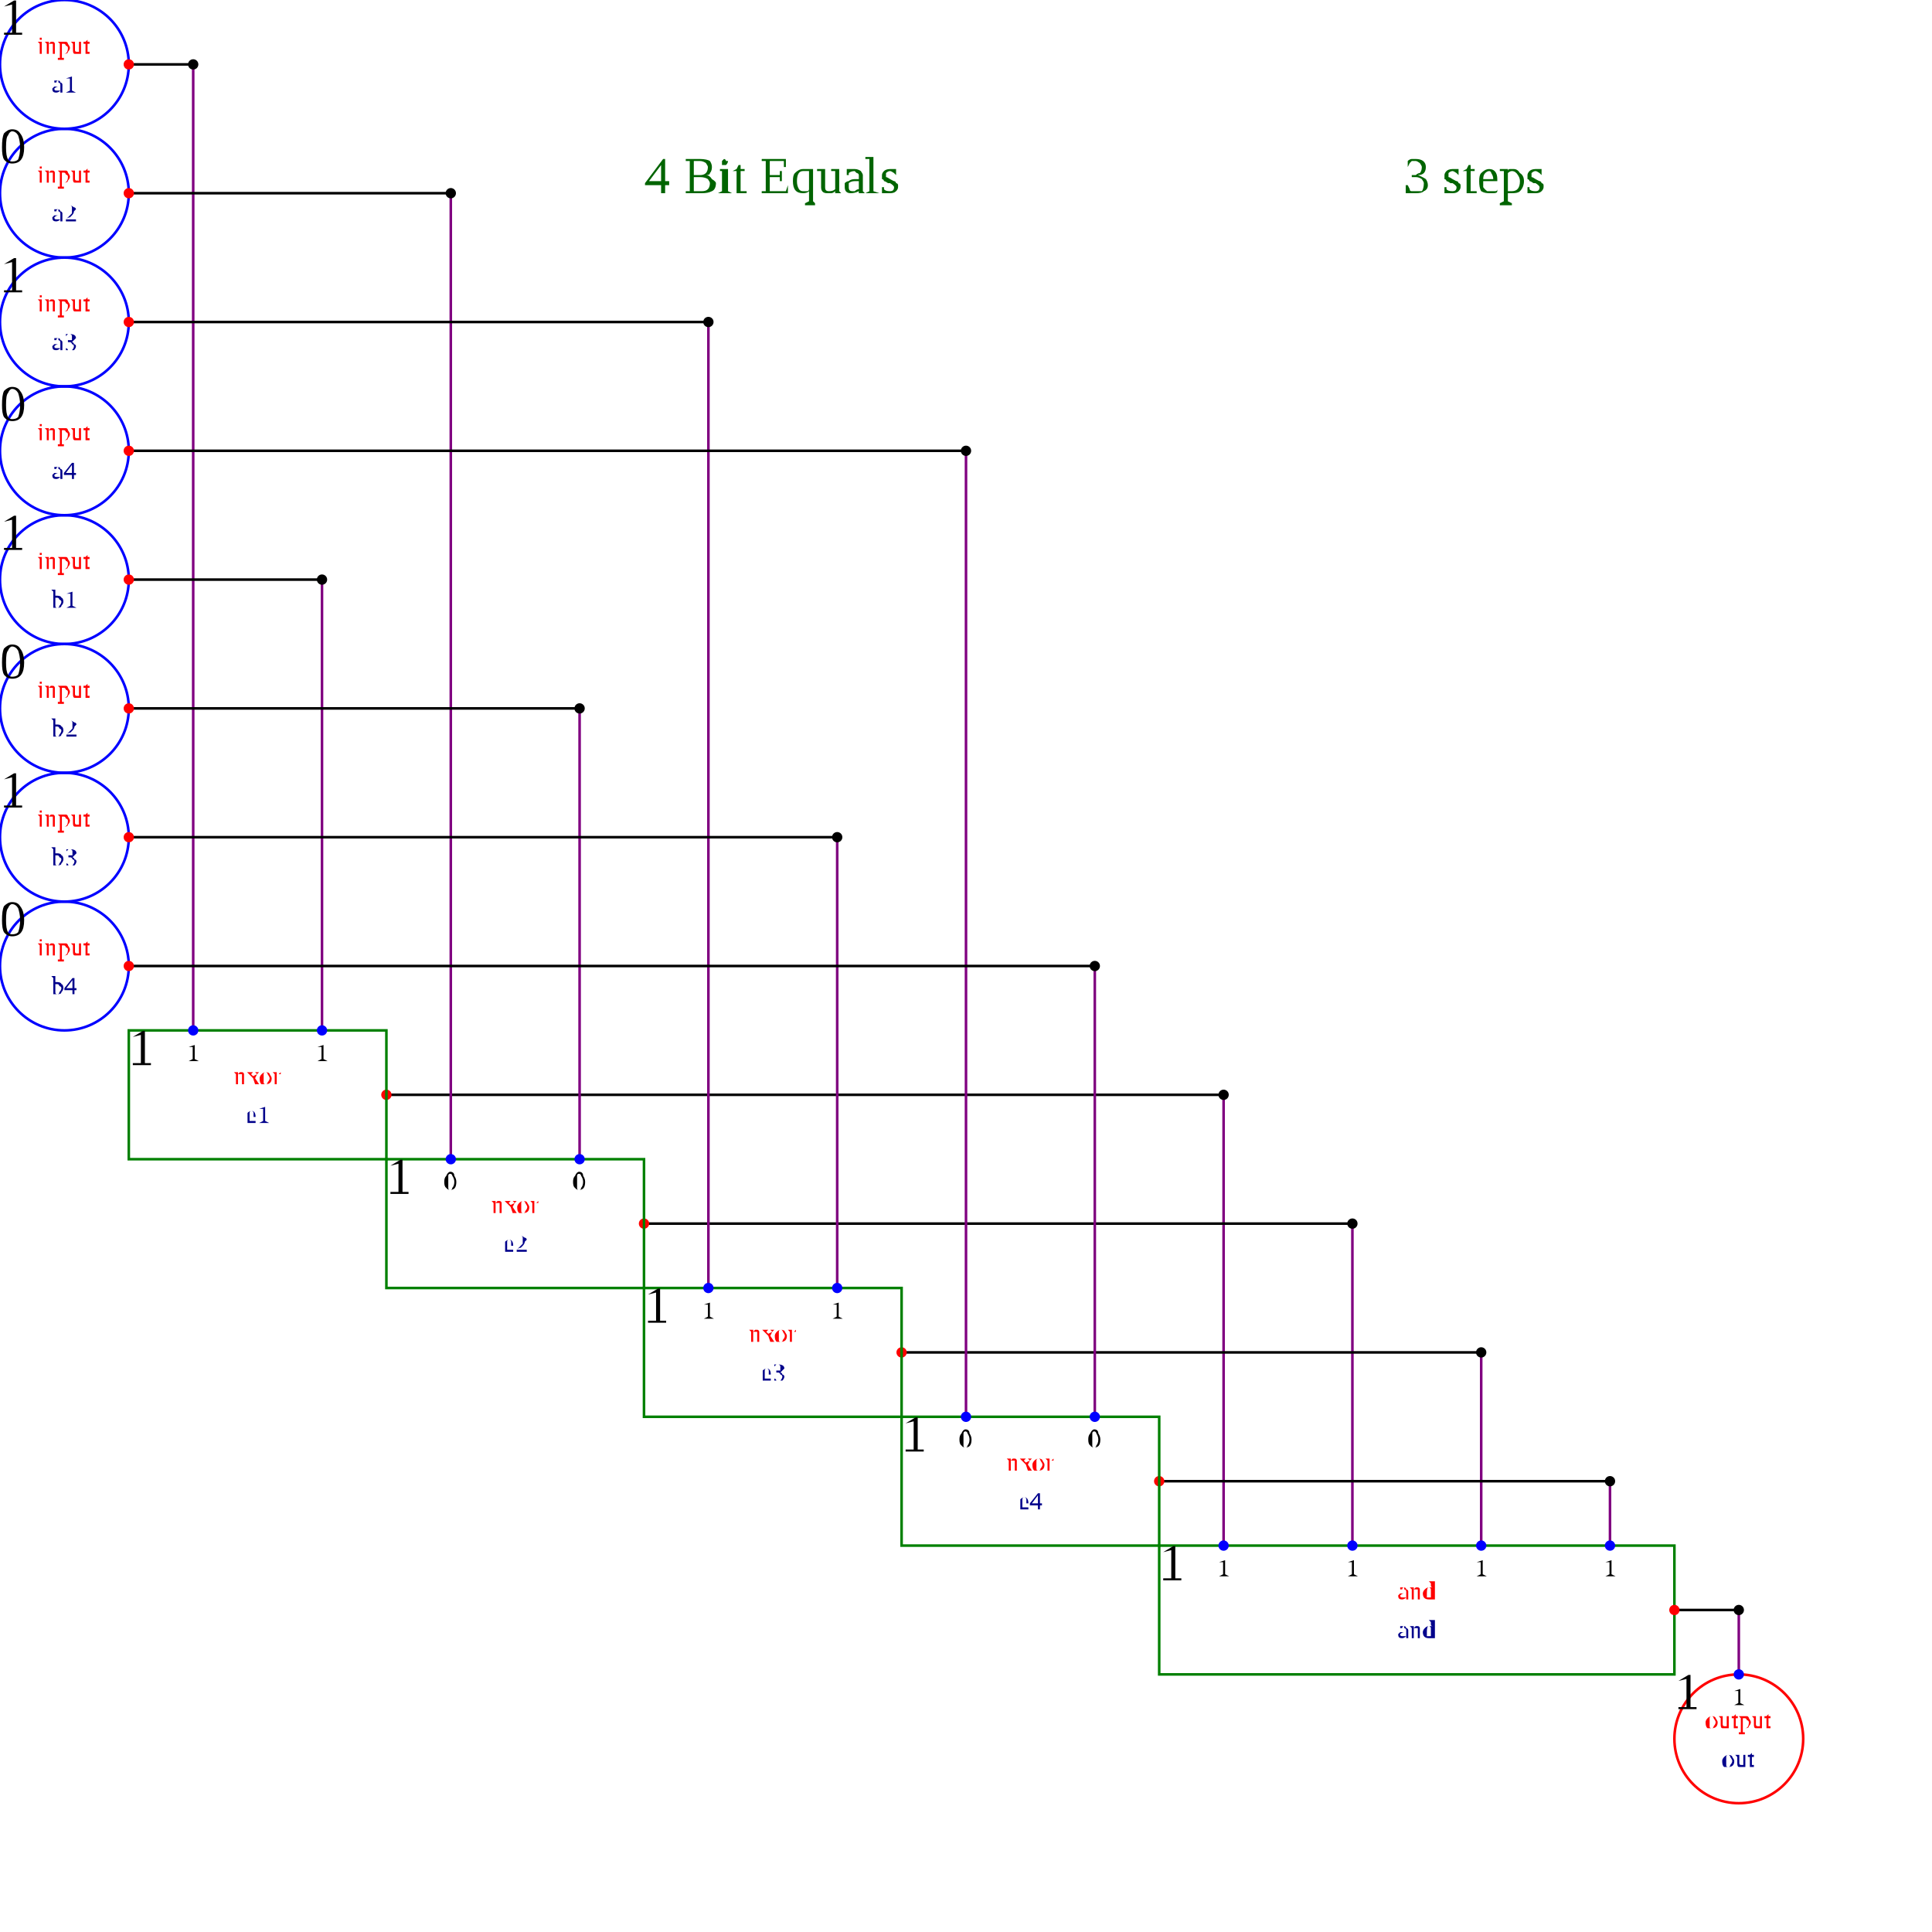
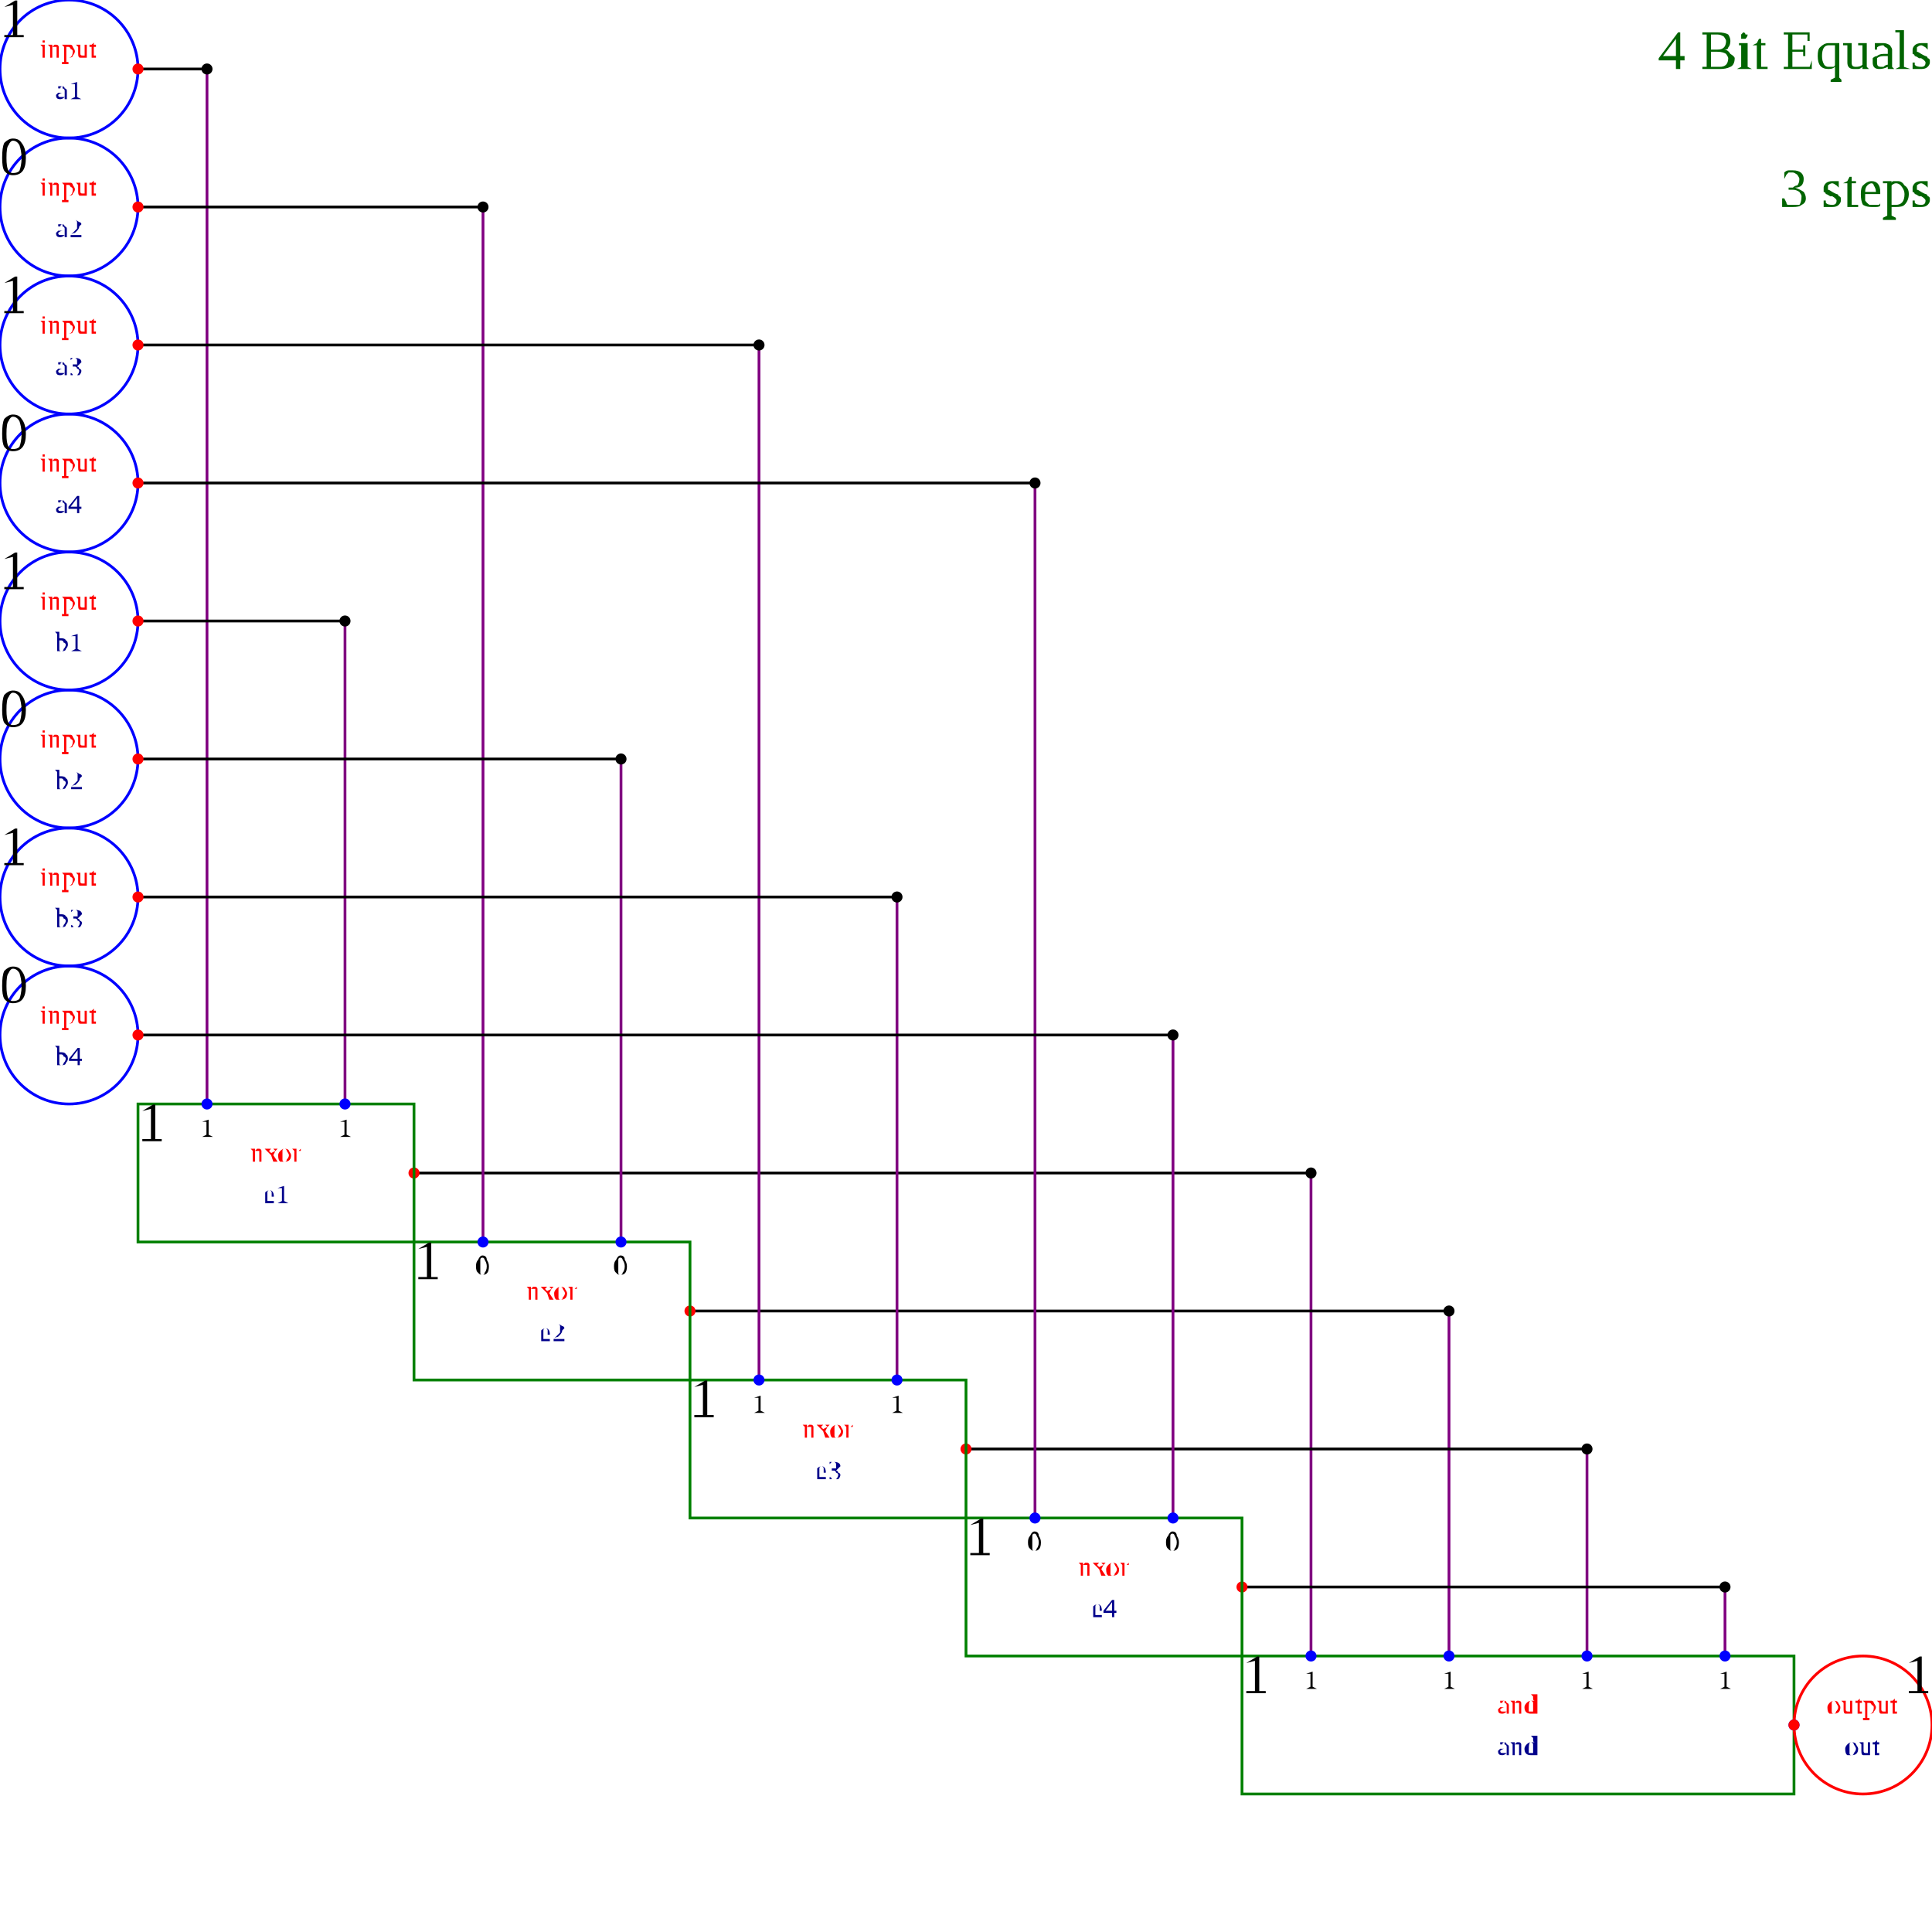
- <svg xmlns="http://www.w3.org/2000/svg" height="100%" viewBox="0 0 15 15" width="100%">
-   <text fill="darkGreen" font-size="0.4" stroke-width="0.04" text-anchor="middle" x="6" y="1.5">4 Bit Equals</text>
-   <text fill="darkGreen" font-size="0.4" stroke-width="0.04" text-anchor="end" x="12" y="1.5">3 steps</text>
+ <svg xmlns="http://www.w3.org/2000/svg" height="100%" viewBox="0 0 14 14" width="100%">
+   <text fill="darkGreen" font-size="0.4" stroke-width="0.04" text-anchor="end" x="14" y="0.5">4 Bit Equals</text>
+   <text fill="darkGreen" font-size="0.4" stroke-width="0.04" text-anchor="end" x="14" y="1.5">3 steps</text>
  <circle cx="0.5" cy="0.5" fill="transparent" font-size="0.2" r="0.5" stroke="blue" stroke-width="0.02" />
  <text dominant-baseline="hanging" fill="black" font-size="0.4" stroke-width="0.04" text-anchor="start" x="0" y="0">1</text>
  <text dominant-baseline="auto" fill="red" font-size="0.2" stroke-width="0.02" text-anchor="middle" x="0.5" y="0.417">input</text>
  <text dominant-baseline="hanging" fill="darkblue" font-size="0.2" stroke-width="0.02" text-anchor="middle" x="0.5" y="0.583">a1</text>
  <circle cx="0.5" cy="1.5" fill="transparent" font-size="0.2" r="0.5" stroke="blue" stroke-width="0.02" />
  <text dominant-baseline="hanging" fill="black" font-size="0.4" stroke-width="0.04" text-anchor="start" x="0" y="1">0</text>
  <text dominant-baseline="auto" fill="red" font-size="0.2" stroke-width="0.02" text-anchor="middle" x="0.5" y="1.417">input</text>
  <text dominant-baseline="hanging" fill="darkblue" font-size="0.2" stroke-width="0.02" text-anchor="middle" x="0.5" y="1.583">a2</text>
  <circle cx="0.5" cy="2.5" fill="transparent" font-size="0.2" r="0.5" stroke="blue" stroke-width="0.02" />
  <text dominant-baseline="hanging" fill="black" font-size="0.4" stroke-width="0.04" text-anchor="start" x="0" y="2">1</text>
  <text dominant-baseline="auto" fill="red" font-size="0.2" stroke-width="0.02" text-anchor="middle" x="0.5" y="2.417">input</text>
  <text dominant-baseline="hanging" fill="darkblue" font-size="0.2" stroke-width="0.02" text-anchor="middle" x="0.5" y="2.583">a3</text>
  <circle cx="0.5" cy="3.5" fill="transparent" font-size="0.2" r="0.5" stroke="blue" stroke-width="0.02" />
  <text dominant-baseline="hanging" fill="black" font-size="0.4" stroke-width="0.04" text-anchor="start" x="0" y="3">0</text>
  <text dominant-baseline="auto" fill="red" font-size="0.2" stroke-width="0.02" text-anchor="middle" x="0.5" y="3.417">input</text>
  <text dominant-baseline="hanging" fill="darkblue" font-size="0.2" stroke-width="0.02" text-anchor="middle" x="0.5" y="3.583">a4</text>
  <rect fill="transparent" font-size="0.2" height="1" stroke="green" stroke-width="0.02" width="4" x="9" y="12" />
  <text dominant-baseline="hanging" fill="black" font-size="0.4" stroke-width="0.04" text-anchor="start" x="9" y="12">1</text>
  <text dominant-baseline="auto" fill="red" font-size="0.2" stroke-width="0.02" text-anchor="middle" x="11" y="12.417">and</text>
  <text dominant-baseline="hanging" fill="darkblue" font-size="0.2" stroke-width="0.02" text-anchor="middle" x="11" y="12.583">and</text>
  <line font-size="0.2" stroke="black" stroke-width="0.02" x1="3" x2="9.5" y1="8.5" y2="8.5" />
  <line font-size="0.2" stroke="purple" stroke-width="0.02" x1="9.5" x2="9.5" y1="8.5" y2="12" />
  <circle cx="9.5" cy="8.5" fill="black" font-size="0.2" r="0.04" stroke-width="0.02" />
  <circle cx="9.5" cy="12" fill="blue" font-size="0.2" r="0.04" stroke-width="0.02" />
  <circle cx="3" cy="8.5" fill="red" font-size="0.2" r="0.04" stroke-width="0.02" />
  <text dominant-baseline="hanging" fill="black" font-size="0.2" stroke-width="0.02" text-anchor="middle" x="9.5" y="12.1">1</text>
  <line font-size="0.2" stroke="black" stroke-width="0.02" x1="5" x2="10.5" y1="9.5" y2="9.5" />
  <line font-size="0.2" stroke="purple" stroke-width="0.02" x1="10.5" x2="10.5" y1="9.5" y2="12" />
  <circle cx="10.5" cy="9.5" fill="black" font-size="0.2" r="0.04" stroke-width="0.02" />
  <circle cx="10.5" cy="12" fill="blue" font-size="0.2" r="0.04" stroke-width="0.02" />
  <circle cx="5" cy="9.5" fill="red" font-size="0.2" r="0.04" stroke-width="0.02" />
  <text dominant-baseline="hanging" fill="black" font-size="0.2" stroke-width="0.02" text-anchor="middle" x="10.5" y="12.1">1</text>
  <line font-size="0.2" stroke="black" stroke-width="0.02" x1="7" x2="11.5" y1="10.5" y2="10.5" />
  <line font-size="0.2" stroke="purple" stroke-width="0.02" x1="11.5" x2="11.5" y1="10.5" y2="12" />
  <circle cx="11.5" cy="10.5" fill="black" font-size="0.2" r="0.04" stroke-width="0.02" />
  <circle cx="11.5" cy="12" fill="blue" font-size="0.2" r="0.04" stroke-width="0.02" />
  <circle cx="7" cy="10.5" fill="red" font-size="0.2" r="0.04" stroke-width="0.02" />
  <text dominant-baseline="hanging" fill="black" font-size="0.2" stroke-width="0.02" text-anchor="middle" x="11.5" y="12.1">1</text>
  <line font-size="0.2" stroke="black" stroke-width="0.02" x1="9" x2="12.5" y1="11.5" y2="11.5" />
  <line font-size="0.2" stroke="purple" stroke-width="0.02" x1="12.5" x2="12.5" y1="11.5" y2="12" />
  <circle cx="12.5" cy="11.5" fill="black" font-size="0.2" r="0.04" stroke-width="0.02" />
  <circle cx="12.5" cy="12" fill="blue" font-size="0.2" r="0.04" stroke-width="0.02" />
  <circle cx="9" cy="11.5" fill="red" font-size="0.2" r="0.04" stroke-width="0.02" />
  <text dominant-baseline="hanging" fill="black" font-size="0.2" stroke-width="0.02" text-anchor="middle" x="12.5" y="12.1">1</text>
  <circle cx="0.5" cy="4.5" fill="transparent" font-size="0.2" r="0.5" stroke="blue" stroke-width="0.02" />
  <text dominant-baseline="hanging" fill="black" font-size="0.4" stroke-width="0.04" text-anchor="start" x="0" y="4">1</text>
  <text dominant-baseline="auto" fill="red" font-size="0.2" stroke-width="0.02" text-anchor="middle" x="0.5" y="4.417">input</text>
  <text dominant-baseline="hanging" fill="darkblue" font-size="0.2" stroke-width="0.02" text-anchor="middle" x="0.5" y="4.583">b1</text>
  <circle cx="0.5" cy="5.5" fill="transparent" font-size="0.2" r="0.5" stroke="blue" stroke-width="0.02" />
  <text dominant-baseline="hanging" fill="black" font-size="0.4" stroke-width="0.04" text-anchor="start" x="0" y="5">0</text>
  <text dominant-baseline="auto" fill="red" font-size="0.2" stroke-width="0.02" text-anchor="middle" x="0.5" y="5.417">input</text>
  <text dominant-baseline="hanging" fill="darkblue" font-size="0.2" stroke-width="0.02" text-anchor="middle" x="0.5" y="5.583">b2</text>
  <circle cx="0.5" cy="6.5" fill="transparent" font-size="0.2" r="0.5" stroke="blue" stroke-width="0.02" />
  <text dominant-baseline="hanging" fill="black" font-size="0.4" stroke-width="0.04" text-anchor="start" x="0" y="6">1</text>
  <text dominant-baseline="auto" fill="red" font-size="0.2" stroke-width="0.02" text-anchor="middle" x="0.5" y="6.417">input</text>
  <text dominant-baseline="hanging" fill="darkblue" font-size="0.2" stroke-width="0.02" text-anchor="middle" x="0.5" y="6.583">b3</text>
  <circle cx="0.5" cy="7.5" fill="transparent" font-size="0.2" r="0.5" stroke="blue" stroke-width="0.02" />
  <text dominant-baseline="hanging" fill="black" font-size="0.4" stroke-width="0.04" text-anchor="start" x="0" y="7">0</text>
  <text dominant-baseline="auto" fill="red" font-size="0.2" stroke-width="0.02" text-anchor="middle" x="0.5" y="7.417">input</text>
  <text dominant-baseline="hanging" fill="darkblue" font-size="0.2" stroke-width="0.02" text-anchor="middle" x="0.5" y="7.583">b4</text>
  <rect fill="transparent" font-size="0.2" height="1" stroke="green" stroke-width="0.02" width="2" x="1" y="8" />
  <text dominant-baseline="hanging" fill="black" font-size="0.4" stroke-width="0.04" text-anchor="start" x="1" y="8">1</text>
  <text dominant-baseline="auto" fill="red" font-size="0.2" stroke-width="0.02" text-anchor="middle" x="2" y="8.417">nxor</text>
  <text dominant-baseline="hanging" fill="darkblue" font-size="0.2" stroke-width="0.02" text-anchor="middle" x="2" y="8.583">e1</text>
  <line font-size="0.2" stroke="black" stroke-width="0.02" x1="1" x2="1.5" y1="0.5" y2="0.5" />
  <line font-size="0.2" stroke="purple" stroke-width="0.02" x1="1.5" x2="1.5" y1="0.5" y2="8" />
  <circle cx="1.5" cy="0.5" fill="black" font-size="0.2" r="0.04" stroke-width="0.02" />
  <circle cx="1.5" cy="8" fill="blue" font-size="0.2" r="0.04" stroke-width="0.02" />
  <circle cx="1" cy="0.5" fill="red" font-size="0.2" r="0.04" stroke-width="0.02" />
  <text dominant-baseline="hanging" fill="black" font-size="0.2" stroke-width="0.02" text-anchor="middle" x="1.5" y="8.1">1</text>
  <line font-size="0.2" stroke="black" stroke-width="0.02" x1="1" x2="2.5" y1="4.5" y2="4.5" />
  <line font-size="0.2" stroke="purple" stroke-width="0.02" x1="2.5" x2="2.5" y1="4.5" y2="8" />
  <circle cx="2.5" cy="4.5" fill="black" font-size="0.2" r="0.04" stroke-width="0.02" />
  <circle cx="2.5" cy="8" fill="blue" font-size="0.2" r="0.04" stroke-width="0.02" />
  <circle cx="1" cy="4.5" fill="red" font-size="0.2" r="0.04" stroke-width="0.02" />
  <text dominant-baseline="hanging" fill="black" font-size="0.2" stroke-width="0.02" text-anchor="middle" x="2.5" y="8.1">1</text>
  <rect fill="transparent" font-size="0.2" height="1" stroke="green" stroke-width="0.02" width="2" x="3" y="9" />
  <text dominant-baseline="hanging" fill="black" font-size="0.4" stroke-width="0.04" text-anchor="start" x="3" y="9">1</text>
  <text dominant-baseline="auto" fill="red" font-size="0.2" stroke-width="0.02" text-anchor="middle" x="4" y="9.417">nxor</text>
  <text dominant-baseline="hanging" fill="darkblue" font-size="0.2" stroke-width="0.02" text-anchor="middle" x="4" y="9.583">e2</text>
  <line font-size="0.2" stroke="black" stroke-width="0.02" x1="1" x2="3.5" y1="1.5" y2="1.5" />
  <line font-size="0.2" stroke="purple" stroke-width="0.02" x1="3.5" x2="3.5" y1="1.5" y2="9" />
  <circle cx="3.5" cy="1.5" fill="black" font-size="0.2" r="0.04" stroke-width="0.02" />
  <circle cx="3.5" cy="9" fill="blue" font-size="0.2" r="0.04" stroke-width="0.02" />
  <circle cx="1" cy="1.5" fill="red" font-size="0.2" r="0.04" stroke-width="0.02" />
  <text dominant-baseline="hanging" fill="black" font-size="0.2" stroke-width="0.02" text-anchor="middle" x="3.5" y="9.1">0</text>
  <line font-size="0.2" stroke="black" stroke-width="0.02" x1="1" x2="4.5" y1="5.5" y2="5.5" />
  <line font-size="0.2" stroke="purple" stroke-width="0.02" x1="4.5" x2="4.5" y1="5.5" y2="9" />
  <circle cx="4.5" cy="5.5" fill="black" font-size="0.2" r="0.04" stroke-width="0.02" />
  <circle cx="4.5" cy="9" fill="blue" font-size="0.2" r="0.04" stroke-width="0.02" />
  <circle cx="1" cy="5.5" fill="red" font-size="0.2" r="0.04" stroke-width="0.02" />
  <text dominant-baseline="hanging" fill="black" font-size="0.2" stroke-width="0.02" text-anchor="middle" x="4.5" y="9.1">0</text>
  <rect fill="transparent" font-size="0.2" height="1" stroke="green" stroke-width="0.02" width="2" x="5" y="10" />
  <text dominant-baseline="hanging" fill="black" font-size="0.4" stroke-width="0.04" text-anchor="start" x="5" y="10">1</text>
  <text dominant-baseline="auto" fill="red" font-size="0.2" stroke-width="0.02" text-anchor="middle" x="6" y="10.417">nxor</text>
  <text dominant-baseline="hanging" fill="darkblue" font-size="0.2" stroke-width="0.02" text-anchor="middle" x="6" y="10.583">e3</text>
  <line font-size="0.2" stroke="black" stroke-width="0.02" x1="1" x2="5.5" y1="2.5" y2="2.5" />
  <line font-size="0.2" stroke="purple" stroke-width="0.02" x1="5.5" x2="5.5" y1="2.5" y2="10" />
  <circle cx="5.5" cy="2.5" fill="black" font-size="0.2" r="0.04" stroke-width="0.02" />
  <circle cx="5.5" cy="10" fill="blue" font-size="0.2" r="0.04" stroke-width="0.02" />
  <circle cx="1" cy="2.5" fill="red" font-size="0.2" r="0.04" stroke-width="0.02" />
  <text dominant-baseline="hanging" fill="black" font-size="0.2" stroke-width="0.02" text-anchor="middle" x="5.5" y="10.1">1</text>
  <line font-size="0.2" stroke="black" stroke-width="0.02" x1="1" x2="6.5" y1="6.5" y2="6.5" />
  <line font-size="0.2" stroke="purple" stroke-width="0.02" x1="6.5" x2="6.5" y1="6.5" y2="10" />
  <circle cx="6.5" cy="6.5" fill="black" font-size="0.2" r="0.04" stroke-width="0.02" />
  <circle cx="6.5" cy="10" fill="blue" font-size="0.2" r="0.04" stroke-width="0.02" />
  <circle cx="1" cy="6.5" fill="red" font-size="0.2" r="0.04" stroke-width="0.02" />
  <text dominant-baseline="hanging" fill="black" font-size="0.2" stroke-width="0.02" text-anchor="middle" x="6.5" y="10.1">1</text>
  <rect fill="transparent" font-size="0.2" height="1" stroke="green" stroke-width="0.02" width="2" x="7" y="11" />
  <text dominant-baseline="hanging" fill="black" font-size="0.4" stroke-width="0.04" text-anchor="start" x="7" y="11">1</text>
  <text dominant-baseline="auto" fill="red" font-size="0.2" stroke-width="0.02" text-anchor="middle" x="8" y="11.417">nxor</text>
  <text dominant-baseline="hanging" fill="darkblue" font-size="0.2" stroke-width="0.02" text-anchor="middle" x="8" y="11.583">e4</text>
  <line font-size="0.2" stroke="black" stroke-width="0.02" x1="1" x2="7.5" y1="3.5" y2="3.5" />
  <line font-size="0.2" stroke="purple" stroke-width="0.02" x1="7.5" x2="7.5" y1="3.5" y2="11" />
  <circle cx="7.5" cy="3.5" fill="black" font-size="0.2" r="0.04" stroke-width="0.02" />
  <circle cx="7.5" cy="11" fill="blue" font-size="0.2" r="0.04" stroke-width="0.02" />
  <circle cx="1" cy="3.5" fill="red" font-size="0.2" r="0.04" stroke-width="0.02" />
  <text dominant-baseline="hanging" fill="black" font-size="0.2" stroke-width="0.02" text-anchor="middle" x="7.5" y="11.1">0</text>
  <line font-size="0.2" stroke="black" stroke-width="0.02" x1="1" x2="8.5" y1="7.5" y2="7.5" />
  <line font-size="0.2" stroke="purple" stroke-width="0.02" x1="8.5" x2="8.5" y1="7.5" y2="11" />
  <circle cx="8.5" cy="7.5" fill="black" font-size="0.2" r="0.04" stroke-width="0.02" />
  <circle cx="8.5" cy="11" fill="blue" font-size="0.2" r="0.04" stroke-width="0.02" />
  <circle cx="1" cy="7.5" fill="red" font-size="0.2" r="0.04" stroke-width="0.02" />
  <text dominant-baseline="hanging" fill="black" font-size="0.2" stroke-width="0.02" text-anchor="middle" x="8.5" y="11.1">0</text>
-   <circle cx="13.5" cy="13.5" fill="transparent" font-size="0.2" r="0.5" stroke="red" stroke-width="0.02" />
-   <text dominant-baseline="hanging" fill="black" font-size="0.4" stroke-width="0.04" text-anchor="start" x="13" y="13">1</text>
-   <text dominant-baseline="auto" fill="red" font-size="0.2" stroke-width="0.02" text-anchor="middle" x="13.5" y="13.417">output</text>
-   <text dominant-baseline="hanging" fill="darkblue" font-size="0.2" stroke-width="0.02" text-anchor="middle" x="13.5" y="13.583">out</text>
-   <line font-size="0.2" stroke="black" stroke-width="0.02" x1="13" x2="13.5" y1="12.5" y2="12.5" />
-   <line font-size="0.2" stroke="purple" stroke-width="0.02" x1="13.5" x2="13.5" y1="12.5" y2="13" />
-   <circle cx="13.5" cy="12.5" fill="black" font-size="0.2" r="0.04" stroke-width="0.02" />
-   <circle cx="13.5" cy="13" fill="blue" font-size="0.2" r="0.04" stroke-width="0.02" />
+   <circle cx="13.5" cy="12.5" fill="transparent" font-size="0.2" r="0.5" stroke="red" stroke-width="0.02" />
+   <text dominant-baseline="hanging" fill="black" font-size="0.4" stroke-width="0.04" text-anchor="end" x="14" y="12">1</text>
+   <text dominant-baseline="auto" fill="red" font-size="0.2" stroke-width="0.02" text-anchor="middle" x="13.5" y="12.417">output</text>
+   <text dominant-baseline="hanging" fill="darkblue" font-size="0.2" stroke-width="0.02" text-anchor="middle" x="13.5" y="12.583">out</text>
+   <line font-size="0.2" stroke="black" stroke-width="0.02" x1="13" x2="13" y1="12.5" y2="12.5" />
+   <circle cx="13" cy="12.5" fill="blue" font-size="0.2" r="0.04" stroke-width="0.02" />
  <circle cx="13" cy="12.5" fill="red" font-size="0.2" r="0.04" stroke-width="0.02" />
-   <text dominant-baseline="hanging" fill="black" font-size="0.2" stroke-width="0.02" text-anchor="middle" x="13.5" y="13.1">1</text>
</svg>
